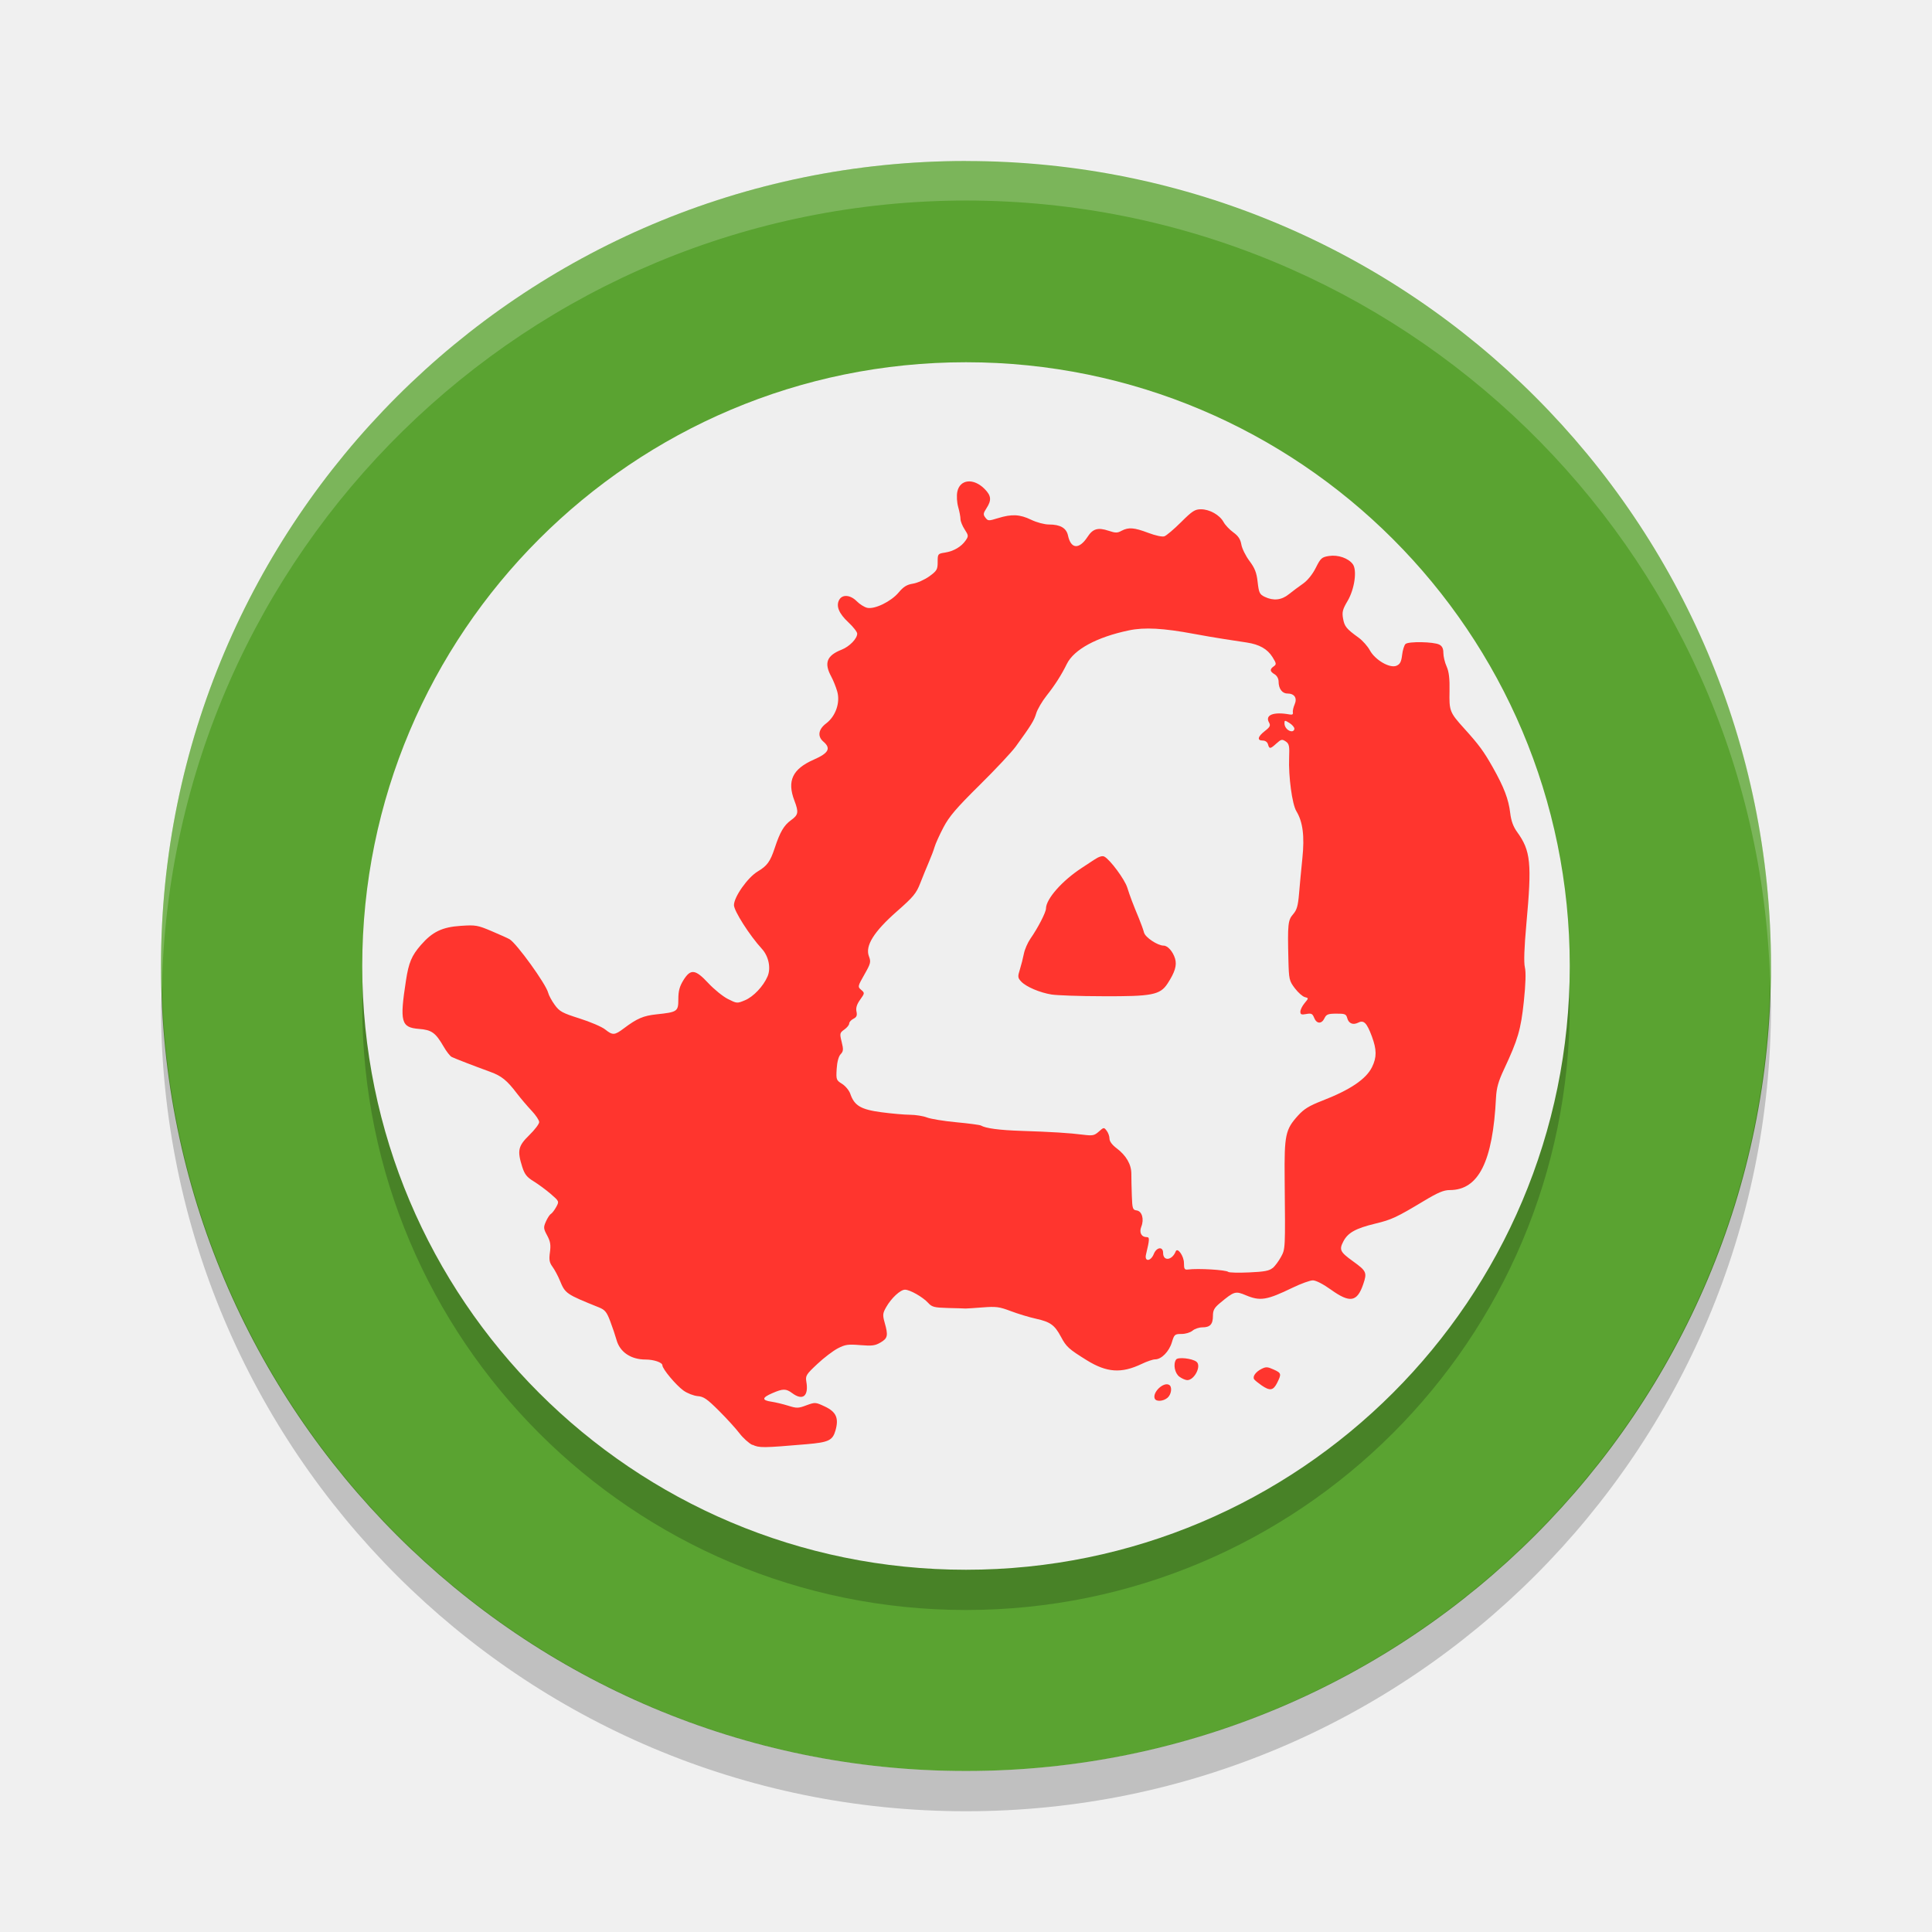
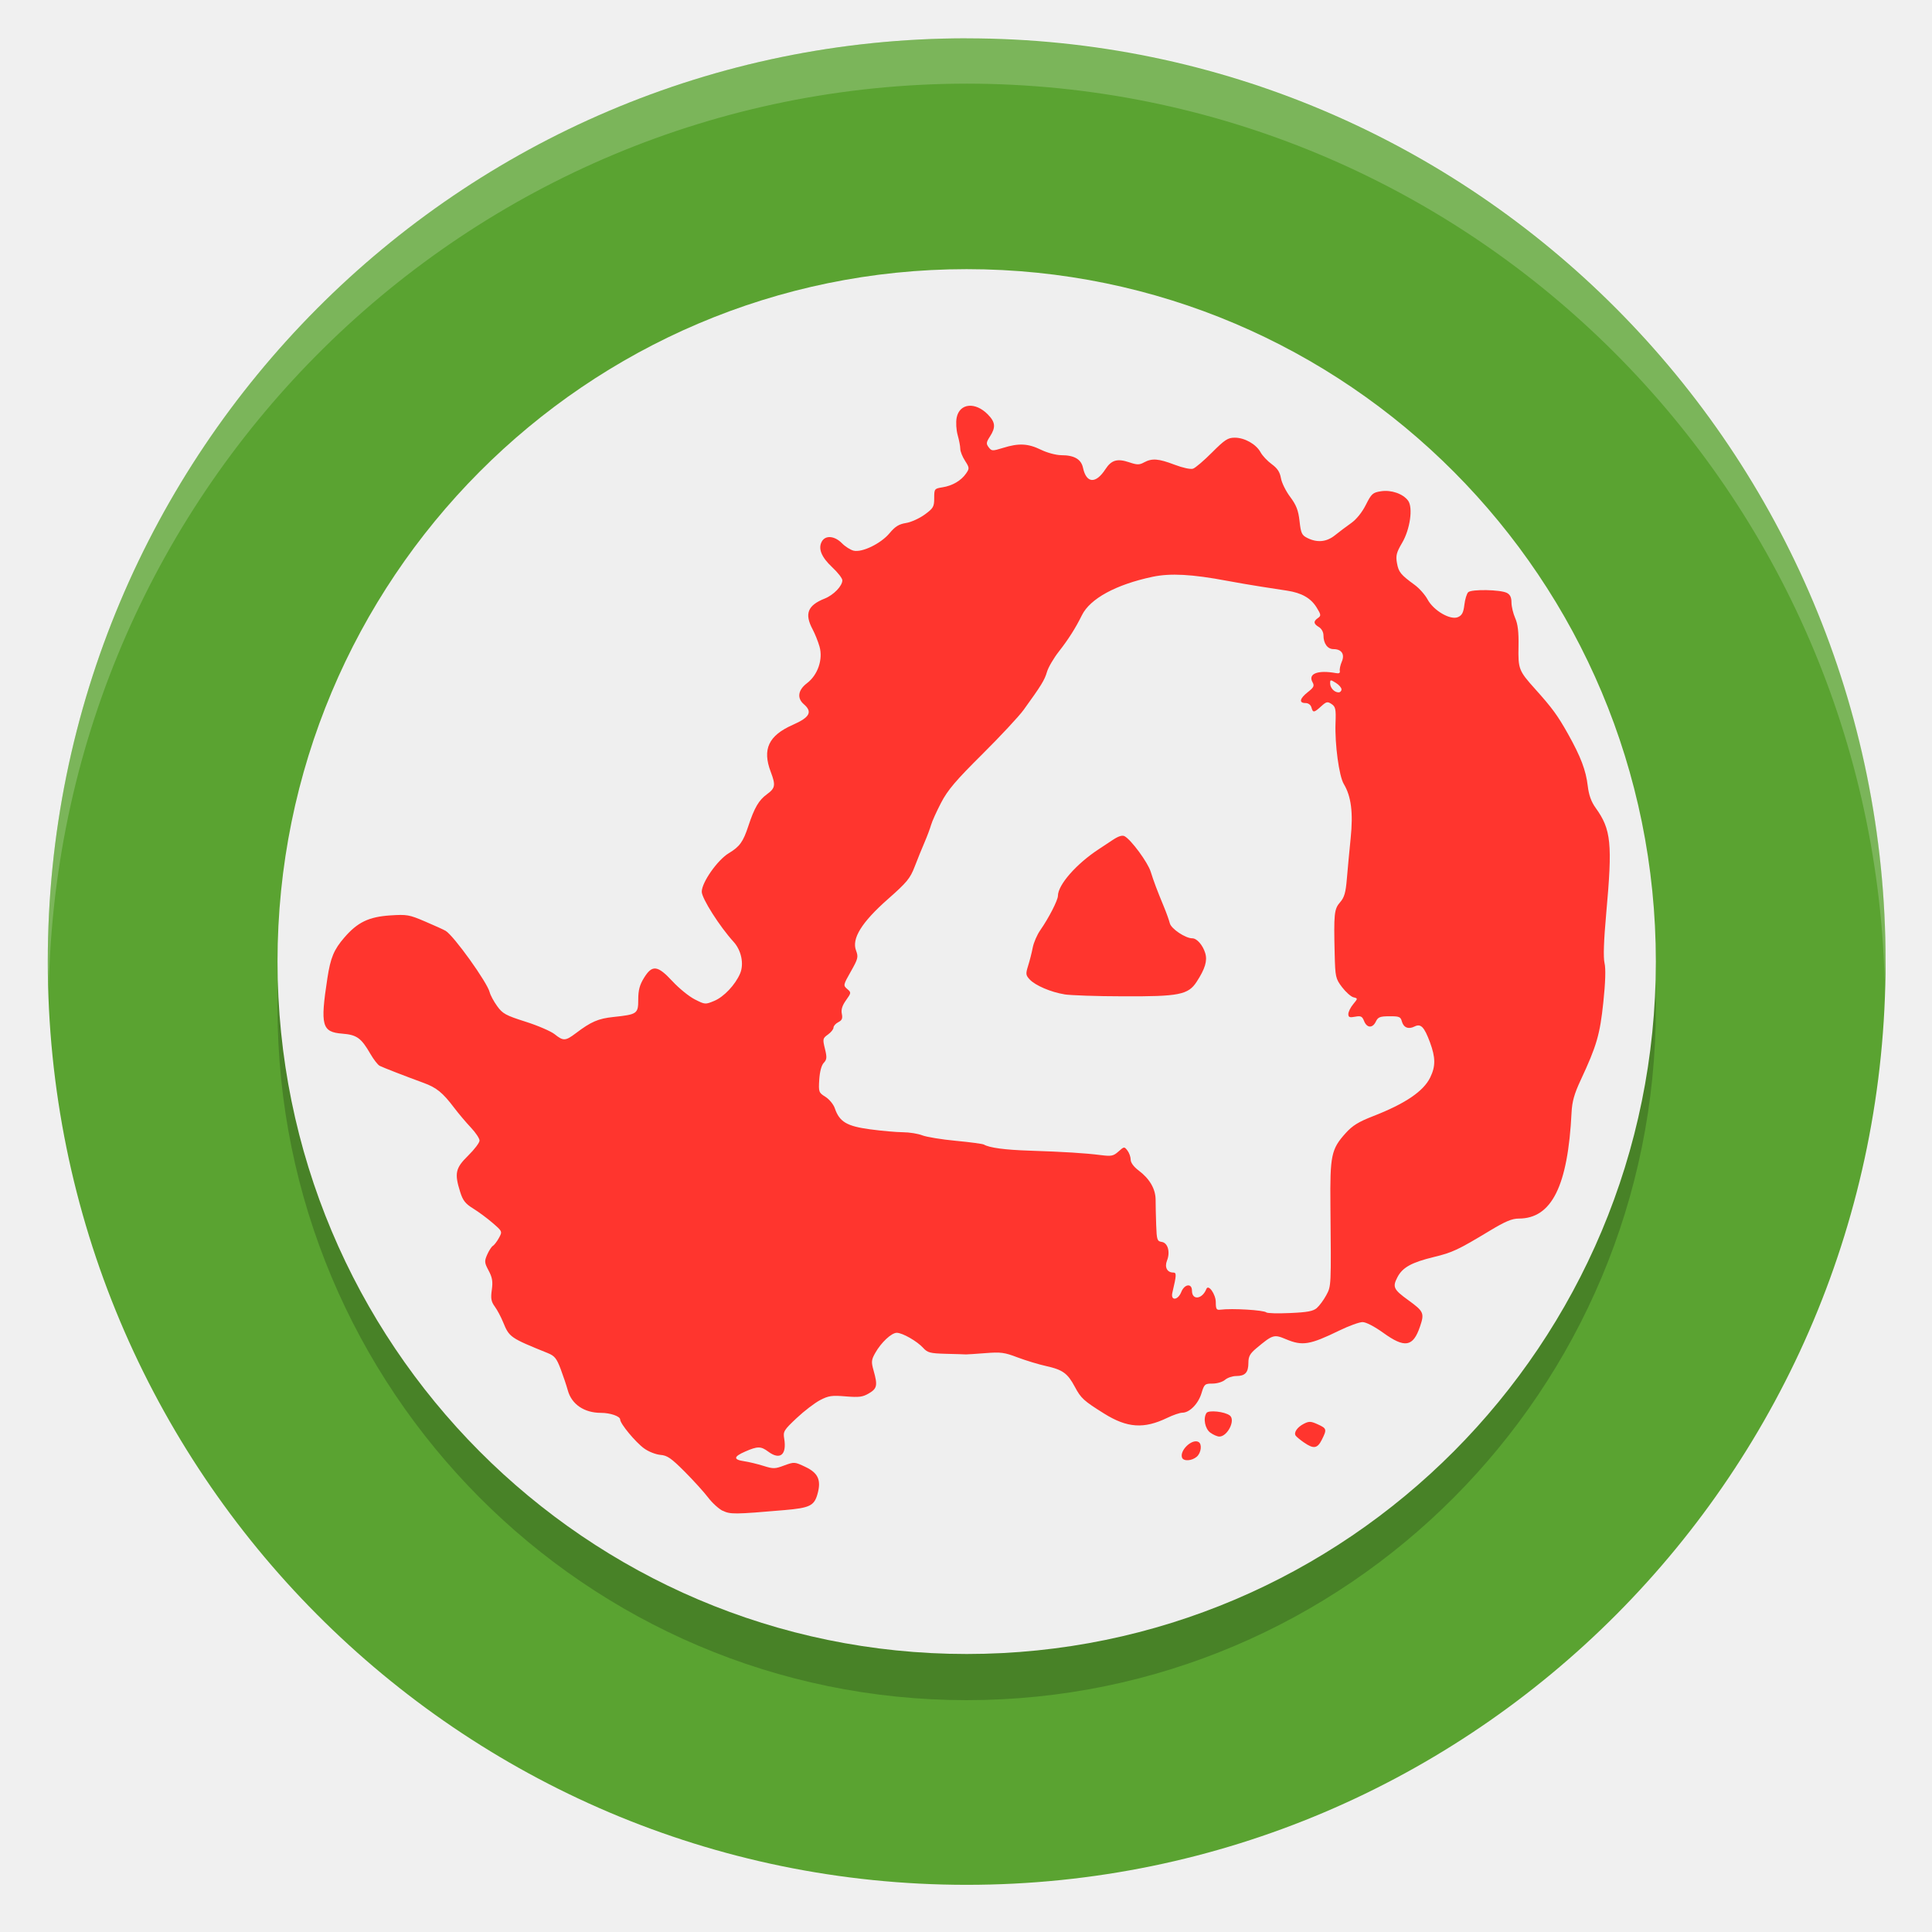
- <svg xmlns="http://www.w3.org/2000/svg" width="48" version="1.1" height="48" viewBox="0 0 48 48">
-   <g transform="translate(0 -1004.4)">
-     <circle cy="1028.4" cx="24" r="20" fill="#5aa331" />
-     <circle opacity=".2" cy="1029.4" cx="24" r="15" />
-     <circle cy="1028.4" cx="24" r="15" fill="#efefef" />
-     <path d="m18.693 1040.3c-0.087-0.043-0.232-0.173-0.321-0.29s-0.319-0.37-0.512-0.562c-0.294-0.293-0.378-0.351-0.528-0.362-0.1-0.01-0.256-0.069-0.354-0.14-0.186-0.135-0.521-0.536-0.521-0.625 0-0.071-0.213-0.144-0.42-0.144-0.363 0-0.637-0.185-0.72-0.488-0.029-0.104-0.099-0.313-0.156-0.463-0.087-0.23-0.131-0.284-0.28-0.344-0.817-0.329-0.838-0.343-0.971-0.667-0.048-0.116-0.13-0.27-0.183-0.342-0.078-0.106-0.09-0.176-0.064-0.361 0.025-0.181 0.011-0.269-0.069-0.417-0.092-0.171-0.095-0.202-0.031-0.346 0.038-0.087 0.094-0.173 0.125-0.19 0.03-0.018 0.089-0.095 0.131-0.172 0.076-0.139 0.075-0.141-0.136-0.324-0.117-0.101-0.308-0.241-0.424-0.313-0.17-0.104-0.225-0.174-0.284-0.359-0.128-0.405-0.103-0.517 0.174-0.788 0.136-0.133 0.247-0.279 0.247-0.325 0-0.046-0.085-0.173-0.188-0.282-0.103-0.109-0.268-0.303-0.366-0.431-0.247-0.325-0.381-0.433-0.661-0.535-0.409-0.149-0.88-0.331-0.958-0.37-0.041-0.02-0.132-0.137-0.202-0.259-0.2-0.344-0.296-0.414-0.611-0.438-0.446-0.035-0.483-0.173-0.324-1.202 0.068-0.444 0.141-0.618 0.369-0.88 0.287-0.331 0.531-0.449 0.998-0.479 0.364-0.024 0.412-0.016 0.759 0.131 0.204 0.086 0.405 0.177 0.448 0.202 0.175 0.102 0.906 1.115 0.959 1.33 0.016 0.064 0.089 0.2 0.163 0.301 0.119 0.164 0.186 0.201 0.618 0.338 0.266 0.084 0.551 0.206 0.633 0.271 0.189 0.151 0.235 0.148 0.463-0.023 0.331-0.249 0.486-0.316 0.814-0.351 0.522-0.055 0.543-0.07 0.543-0.379 0-0.2 0.031-0.316 0.126-0.469 0.179-0.289 0.296-0.275 0.62 0.074 0.142 0.152 0.36 0.329 0.484 0.392 0.224 0.113 0.229 0.114 0.424 0.033 0.21-0.087 0.458-0.348 0.563-0.594 0.088-0.205 0.027-0.501-0.141-0.684-0.305-0.333-0.694-0.942-0.694-1.087 0-0.203 0.342-0.687 0.589-0.835 0.237-0.142 0.312-0.245 0.425-0.586 0.131-0.397 0.228-0.562 0.404-0.689 0.183-0.132 0.194-0.196 0.084-0.485-0.188-0.492-0.048-0.787 0.483-1.02 0.368-0.161 0.431-0.28 0.237-0.446-0.153-0.131-0.126-0.307 0.07-0.454 0.235-0.178 0.352-0.516 0.274-0.792-0.032-0.111-0.099-0.28-0.151-0.375-0.181-0.335-0.109-0.519 0.262-0.665 0.194-0.077 0.385-0.274 0.385-0.397 0-0.043-0.099-0.169-0.22-0.282-0.237-0.22-0.312-0.407-0.226-0.56 0.079-0.14 0.278-0.122 0.436 0.038 0.073 0.074 0.189 0.146 0.258 0.162 0.187 0.042 0.593-0.156 0.78-0.379 0.122-0.145 0.204-0.197 0.357-0.221 0.109-0.017 0.292-0.1 0.407-0.182 0.188-0.137 0.207-0.17 0.207-0.356 0-0.201 0.004-0.207 0.181-0.234 0.217-0.034 0.406-0.145 0.514-0.301 0.074-0.107 0.073-0.125-0.024-0.274-0.057-0.087-0.104-0.203-0.104-0.258 0-0.055-0.026-0.19-0.057-0.3-0.032-0.113-0.042-0.278-0.022-0.377 0.062-0.313 0.404-0.349 0.679-0.07 0.165 0.167 0.176 0.278 0.046 0.478-0.082 0.126-0.086 0.157-0.027 0.234 0.065 0.084 0.079 0.084 0.314 0.012 0.34-0.105 0.541-0.096 0.824 0.041 0.137 0.066 0.329 0.117 0.44 0.117 0.284 0 0.434 0.088 0.474 0.274 0.073 0.34 0.278 0.352 0.488 0.03 0.13-0.2 0.258-0.236 0.522-0.148 0.169 0.057 0.219 0.057 0.321 0 0.175-0.092 0.312-0.081 0.661 0.051 0.183 0.069 0.349 0.105 0.403 0.086 0.051-0.017 0.237-0.175 0.414-0.351 0.278-0.277 0.344-0.32 0.494-0.32 0.216 0 0.466 0.141 0.562 0.317 0.04 0.074 0.15 0.19 0.243 0.257 0.123 0.089 0.177 0.171 0.199 0.302 0.017 0.099 0.107 0.282 0.201 0.407 0.134 0.179 0.178 0.291 0.204 0.525 0.03 0.265 0.049 0.306 0.173 0.366 0.216 0.105 0.417 0.085 0.6-0.062 0.089-0.072 0.247-0.189 0.35-0.261 0.116-0.081 0.239-0.232 0.321-0.396 0.122-0.243 0.149-0.267 0.331-0.295 0.222-0.034 0.478 0.054 0.589 0.204 0.111 0.15 0.043 0.622-0.13 0.914-0.123 0.207-0.141 0.277-0.112 0.437 0.035 0.197 0.08 0.253 0.387 0.475 0.099 0.072 0.224 0.213 0.278 0.313 0.131 0.242 0.498 0.455 0.663 0.384 0.088-0.038 0.119-0.098 0.139-0.267 0.014-0.12 0.052-0.243 0.084-0.273 0.072-0.068 0.699-0.057 0.84 0.015 0.071 0.036 0.101 0.098 0.101 0.207 0 0.086 0.036 0.238 0.081 0.337 0.058 0.13 0.078 0.302 0.072 0.613-0.01 0.491 0.005 0.529 0.361 0.923 0.372 0.411 0.489 0.571 0.716 0.973 0.277 0.492 0.39 0.789 0.43 1.126 0.023 0.198 0.075 0.342 0.172 0.476 0.339 0.469 0.369 0.768 0.23 2.287-0.053 0.588-0.066 0.953-0.037 1.075 0.029 0.12 0.02 0.415-0.026 0.851-0.074 0.699-0.146 0.944-0.493 1.685-0.139 0.295-0.186 0.465-0.198 0.701-0.079 1.593-0.432 2.298-1.15 2.298-0.148 0-0.291 0.06-0.631 0.264-0.691 0.415-0.81 0.471-1.216 0.569-0.487 0.117-0.683 0.226-0.795 0.441-0.109 0.209-0.083 0.263 0.237 0.494 0.338 0.243 0.355 0.281 0.256 0.571-0.151 0.443-0.33 0.473-0.798 0.138-0.195-0.14-0.377-0.234-0.453-0.234-0.07 0-0.296 0.082-0.503 0.182-0.645 0.312-0.805 0.338-1.163 0.188-0.26-0.109-0.288-0.1-0.643 0.195-0.141 0.117-0.174 0.178-0.174 0.318 0 0.209-0.071 0.285-0.265 0.285-0.081 0-0.19 0.037-0.242 0.082-0.054 0.046-0.173 0.082-0.273 0.082-0.168 0-0.181 0.011-0.241 0.21-0.069 0.228-0.259 0.421-0.415 0.421-0.054 0-0.204 0.051-0.333 0.113-0.506 0.242-0.869 0.217-1.37-0.094-0.444-0.276-0.504-0.33-0.637-0.58-0.156-0.292-0.264-0.37-0.618-0.448-0.169-0.037-0.452-0.123-0.629-0.19-0.285-0.108-0.364-0.118-0.698-0.092-0.207 0.016-0.398 0.029-0.425 0.028s-0.223-0.01-0.436-0.013c-0.344-0.01-0.399-0.024-0.494-0.128-0.132-0.145-0.452-0.327-0.575-0.327-0.115 0-0.34 0.209-0.468 0.435-0.086 0.151-0.09 0.195-0.037 0.383 0.091 0.321 0.077 0.389-0.101 0.493-0.136 0.08-0.212 0.09-0.506 0.066-0.302-0.025-0.372-0.015-0.556 0.08-0.116 0.06-0.346 0.234-0.51 0.389-0.278 0.26-0.298 0.292-0.272 0.444 0.06 0.355-0.09 0.475-0.351 0.281-0.155-0.115-0.229-0.116-0.495 0-0.259 0.111-0.266 0.176-0.025 0.211 0.102 0.015 0.29 0.06 0.418 0.1 0.215 0.067 0.251 0.067 0.455-0.01 0.218-0.079 0.226-0.078 0.458 0.031 0.281 0.132 0.35 0.288 0.264 0.592-0.071 0.25-0.169 0.297-0.719 0.344-1.087 0.093-1.178 0.094-1.344 0.013zm12.927-4.395c0.057-0.049 0.149-0.173 0.205-0.276 0.11-0.204 0.109-0.178 0.092-1.941-0.01-1.091 0.018-1.224 0.33-1.57 0.149-0.165 0.279-0.245 0.598-0.369 0.702-0.272 1.097-0.539 1.244-0.84 0.118-0.242 0.116-0.431-0.005-0.759-0.125-0.336-0.2-0.413-0.336-0.344-0.133 0.067-0.24 0.024-0.277-0.113-0.026-0.098-0.057-0.111-0.27-0.109-0.206 0-0.249 0.018-0.295 0.114-0.071 0.148-0.194 0.143-0.256-0.01-0.042-0.105-0.07-0.118-0.196-0.095-0.121 0.023-0.147 0.012-0.147-0.058 0-0.047 0.047-0.143 0.105-0.212 0.104-0.125 0.104-0.126 0.005-0.151-0.055-0.014-0.166-0.112-0.247-0.219-0.14-0.184-0.148-0.221-0.16-0.709-0.022-0.883-0.011-0.984 0.117-1.13 0.092-0.105 0.122-0.209 0.147-0.506 0.017-0.206 0.054-0.603 0.083-0.884 0.057-0.552 0.012-0.905-0.15-1.172-0.104-0.172-0.197-0.861-0.179-1.324 0.012-0.298 0-0.351-0.086-0.408-0.089-0.059-0.113-0.054-0.228 0.05-0.155 0.141-0.178 0.143-0.211 0.023-0.015-0.056-0.067-0.094-0.129-0.094-0.149 0-0.128-0.098 0.051-0.237 0.13-0.101 0.146-0.136 0.103-0.213-0.105-0.185 0.113-0.271 0.509-0.199 0.065 0.012 0.094 0 0.084-0.048-0.008-0.036 0.011-0.126 0.043-0.199 0.071-0.161-0.003-0.273-0.18-0.273-0.13 0-0.218-0.121-0.218-0.3 0-0.069-0.042-0.144-0.099-0.178-0.119-0.07-0.125-0.124-0.021-0.197 0.07-0.049 0.067-0.072-0.031-0.229-0.126-0.202-0.325-0.315-0.64-0.363-0.122-0.019-0.378-0.058-0.568-0.087-0.19-0.029-0.523-0.086-0.741-0.127-0.765-0.143-1.233-0.169-1.621-0.087-0.796 0.167-1.362 0.473-1.54 0.834-0.135 0.275-0.294 0.523-0.502 0.786-0.113 0.143-0.23 0.343-0.259 0.443-0.052 0.176-0.121 0.288-0.507 0.821-0.1 0.138-0.506 0.571-0.901 0.961-0.577 0.571-0.753 0.776-0.897 1.05-0.098 0.187-0.196 0.404-0.218 0.481-0.022 0.077-0.085 0.245-0.141 0.374s-0.152 0.365-0.215 0.526c-0.099 0.257-0.171 0.344-0.583 0.706-0.572 0.503-0.792 0.856-0.694 1.114 0.054 0.141 0.044 0.18-0.113 0.455-0.166 0.292-0.169 0.303-0.079 0.38 0.09 0.077 0.089 0.083-0.026 0.244-0.083 0.116-0.11 0.204-0.091 0.294 0.021 0.099 0.003 0.141-0.077 0.181-0.057 0.029-0.104 0.082-0.104 0.117 0 0.035-0.054 0.103-0.121 0.15-0.114 0.081-0.118 0.098-0.066 0.307 0.047 0.188 0.043 0.234-0.026 0.306-0.05 0.052-0.087 0.19-0.098 0.363-0.016 0.267-0.011 0.283 0.134 0.373 0.083 0.052 0.175 0.163 0.204 0.247 0.101 0.295 0.261 0.39 0.77 0.458 0.253 0.034 0.575 0.062 0.714 0.063 0.139 0.001 0.328 0.031 0.42 0.067s0.42 0.09 0.73 0.119c0.31 0.029 0.585 0.066 0.611 0.081 0.12 0.07 0.455 0.115 0.998 0.133 0.744 0.024 1.211 0.053 1.545 0.096 0.234 0.029 0.275 0.021 0.387-0.078 0.123-0.109 0.127-0.11 0.195-0.021 0.039 0.05 0.07 0.138 0.07 0.197 0 0.066 0.067 0.156 0.174 0.236 0.24 0.18 0.369 0.402 0.369 0.636-0 0.107 0.005 0.353 0.012 0.546 0.011 0.321 0.022 0.352 0.12 0.365 0.133 0.018 0.19 0.218 0.115 0.404-0.058 0.144 0.003 0.259 0.135 0.259 0.075 0 0.073 0.052-0.018 0.432-0.044 0.185 0.119 0.175 0.193-0.012 0.069-0.174 0.232-0.194 0.232-0.028 0 0.214 0.224 0.188 0.313-0.037 0.044-0.111 0.205 0.115 0.205 0.289 0 0.147 0.015 0.172 0.099 0.161 0.257-0.034 0.948 0.01 1 0.058 0.02 0.02 0.253 0.026 0.518 0.014 0.383-0.017 0.503-0.04 0.585-0.11zm-5.492-6.796c-0.294-0.047-0.634-0.192-0.756-0.322-0.087-0.092-0.09-0.122-0.034-0.299 0.034-0.108 0.079-0.285 0.1-0.393 0.021-0.108 0.095-0.277 0.164-0.376 0.185-0.265 0.384-0.651 0.385-0.746 0.001-0.238 0.4-0.691 0.888-1.009 0.068-0.044 0.205-0.135 0.305-0.201 0.123-0.082 0.206-0.107 0.257-0.081 0.143 0.076 0.504 0.563 0.569 0.768 0.07 0.221 0.137 0.398 0.29 0.766 0.053 0.129 0.11 0.287 0.127 0.353 0.029 0.119 0.339 0.325 0.488 0.325 0.101 0 0.23 0.147 0.283 0.322 0.05 0.165-0.003 0.339-0.187 0.621-0.184 0.281-0.385 0.32-1.61 0.314-0.572 0-1.143-0.022-1.269-0.042zm6.03-6.606c0-0.036-0.056-0.099-0.123-0.141-0.116-0.072-0.123-0.071-0.123 0.01 0 0.099 0.091 0.197 0.183 0.197 0.035 0 0.064-0.029 0.064-0.065zm-3.47 16.643c-0.059-0.156 0.221-0.42 0.359-0.339 0.081 0.047 0.057 0.237-0.04 0.32-0.106 0.091-0.287 0.102-0.318 0.019zm2.655-0.327c-0.081-0.056-0.163-0.123-0.182-0.148-0.049-0.067 0.032-0.185 0.179-0.26 0.111-0.056 0.15-0.055 0.3 0.013 0.197 0.089 0.202 0.109 0.089 0.335-0.096 0.19-0.178 0.203-0.386 0.06zm-2.04-0.214c-0.116-0.085-0.161-0.31-0.084-0.427 0.045-0.068 0.4-0.03 0.508 0.055 0.128 0.101-0.052 0.458-0.231 0.456-0.043-0.001-0.13-0.038-0.193-0.084z" fill="#ff352e" />
-     <path opacity=".2" fill="#fff" d="m24 1008.4a20 20 0 0 0 -20 20 20 20 0 0 0 0.021 0.582 20 20 0 0 1 19.979 -19.6 20 20 0 0 1 19.979 19.418 20 20 0 0 0 0.021 -0.418 20 20 0 0 0 -20 -20z" />
-     <path opacity=".2" d="m43.979 1028.8a20 20 0 0 1 -19.979 19.6 20 20 0 0 1 -19.978 -19.5 20 20 0 0 0 -0.022 0.5 20 20 0 0 0 20 20 20 20 0 0 0 20 -20 20 20 0 0 0 -0.021 -0.582z" />
-   </g>
+ <svg xmlns="http://www.w3.org/2000/svg" width="48" version="1.1" height="48" viewBox="0 0 48 48" id="svg16">
+   <defs id="defs20" />
+   <ellipse style="fill:#5aa331;stroke-width:1.144" id="circle2" cx="24.017" cy="23.89" rx="22.83" ry="22.938" />
+   <ellipse style="opacity:0.2;stroke-width:1.144" id="circle4" cx="24.017" cy="25.037" rx="17.122" ry="17.203" />
+   <ellipse style="fill:#efefef;stroke-width:1.144" id="circle6" cx="24.017" cy="23.89" rx="17.122" ry="17.203" />
+   <path style="fill:#ff352e;stroke-width:1.144" id="path8" d="m 17.959,37.538 c -0.1,-0.049 -0.265,-0.199 -0.366,-0.333 -0.102,-0.134 -0.365,-0.424 -0.584,-0.644 -0.336,-0.336 -0.432,-0.402 -0.603,-0.415 -0.115,-0.011 -0.292,-0.079 -0.404,-0.161 -0.213,-0.154 -0.594,-0.614 -0.594,-0.717 0,-0.081 -0.244,-0.166 -0.479,-0.166 -0.414,0 -0.727,-0.212 -0.822,-0.559 -0.033,-0.12 -0.113,-0.359 -0.178,-0.531 -0.1,-0.264 -0.15,-0.326 -0.32,-0.395 -0.932,-0.377 -0.956,-0.393 -1.108,-0.765 -0.054,-0.133 -0.148,-0.309 -0.209,-0.392 -0.089,-0.122 -0.103,-0.202 -0.073,-0.414 0.029,-0.208 0.012,-0.308 -0.079,-0.478 -0.105,-0.196 -0.108,-0.232 -0.036,-0.397 0.044,-0.1 0.108,-0.198 0.142,-0.218 0.034,-0.021 0.102,-0.109 0.15,-0.197 0.087,-0.16 0.086,-0.162 -0.155,-0.371 -0.134,-0.116 -0.351,-0.277 -0.484,-0.359 -0.194,-0.119 -0.257,-0.199 -0.324,-0.412 -0.146,-0.465 -0.118,-0.593 0.199,-0.904 0.155,-0.152 0.282,-0.32 0.282,-0.373 0,-0.053 -0.097,-0.198 -0.215,-0.323 -0.118,-0.125 -0.306,-0.347 -0.418,-0.495 C 10.999,27.146 10.846,27.022 10.527,26.905 10.06,26.734 9.522,26.525 9.433,26.48 9.387,26.457 9.283,26.323 9.202,26.183 8.974,25.788 8.864,25.709 8.504,25.681 7.996,25.641 7.953,25.482 8.134,24.303 8.212,23.794 8.295,23.594 8.555,23.293 8.883,22.913 9.161,22.779 9.694,22.743 10.11,22.716 10.165,22.725 10.56,22.894 c 0.232,0.099 0.463,0.203 0.511,0.232 0.2,0.117 1.034,1.279 1.095,1.526 0.018,0.073 0.102,0.229 0.186,0.345 0.136,0.189 0.213,0.23 0.706,0.387 0.304,0.096 0.629,0.237 0.722,0.311 0.216,0.173 0.268,0.17 0.528,-0.026 0.378,-0.286 0.555,-0.362 0.929,-0.402 0.596,-0.063 0.62,-0.08 0.62,-0.435 0,-0.23 0.035,-0.362 0.143,-0.537 0.204,-0.331 0.337,-0.315 0.708,0.085 0.162,0.175 0.411,0.377 0.553,0.449 0.255,0.13 0.262,0.13 0.484,0.038 0.24,-0.1 0.523,-0.4 0.643,-0.681 0.1,-0.235 0.031,-0.574 -0.161,-0.785 -0.348,-0.382 -0.792,-1.081 -0.792,-1.246 0,-0.232 0.39,-0.788 0.672,-0.958 0.271,-0.163 0.356,-0.281 0.485,-0.673 0.15,-0.455 0.26,-0.644 0.461,-0.79 0.209,-0.152 0.222,-0.225 0.096,-0.557 -0.214,-0.564 -0.055,-0.903 0.551,-1.17 0.42,-0.185 0.492,-0.321 0.27,-0.512 -0.174,-0.15 -0.144,-0.352 0.079,-0.521 0.269,-0.204 0.402,-0.592 0.312,-0.909 -0.036,-0.127 -0.114,-0.321 -0.172,-0.43 -0.206,-0.385 -0.124,-0.595 0.299,-0.763 0.222,-0.088 0.44,-0.314 0.44,-0.455 0,-0.049 -0.113,-0.194 -0.251,-0.323 -0.271,-0.253 -0.357,-0.467 -0.258,-0.642 0.09,-0.16 0.317,-0.14 0.498,0.044 0.083,0.085 0.216,0.168 0.294,0.186 0.213,0.048 0.677,-0.179 0.89,-0.435 0.139,-0.167 0.233,-0.225 0.408,-0.253 0.125,-0.019 0.334,-0.115 0.464,-0.209 0.215,-0.157 0.237,-0.194 0.237,-0.409 0,-0.23 0.005,-0.237 0.206,-0.269 0.248,-0.039 0.464,-0.166 0.587,-0.345 0.085,-0.123 0.083,-0.143 -0.027,-0.314 -0.065,-0.1 -0.118,-0.233 -0.118,-0.295 0,-0.063 -0.029,-0.217 -0.065,-0.344 -0.036,-0.13 -0.047,-0.319 -0.025,-0.432 0.071,-0.359 0.461,-0.4 0.775,-0.08 0.188,0.192 0.2,0.319 0.052,0.548 -0.094,0.145 -0.098,0.181 -0.031,0.268 0.074,0.096 0.091,0.096 0.359,0.014 0.389,-0.121 0.617,-0.11 0.94,0.047 0.156,0.076 0.376,0.134 0.503,0.135 0.324,0 0.496,0.101 0.541,0.314 0.084,0.389 0.317,0.404 0.557,0.034 0.149,-0.229 0.295,-0.271 0.595,-0.17 0.193,0.065 0.25,0.065 0.366,0 0.2,-0.106 0.356,-0.093 0.755,0.058 0.209,0.079 0.398,0.12 0.461,0.099 0.058,-0.019 0.271,-0.201 0.472,-0.403 0.317,-0.317 0.393,-0.367 0.564,-0.367 0.247,2.3e-4 0.532,0.162 0.642,0.364 0.046,0.085 0.171,0.217 0.277,0.294 0.14,0.102 0.202,0.196 0.228,0.346 0.019,0.114 0.122,0.324 0.23,0.467 0.153,0.205 0.203,0.334 0.233,0.603 0.034,0.304 0.056,0.35 0.198,0.42 0.246,0.121 0.476,0.097 0.684,-0.071 0.102,-0.083 0.282,-0.217 0.399,-0.3 0.132,-0.093 0.272,-0.267 0.366,-0.454 0.14,-0.278 0.171,-0.306 0.377,-0.338 0.254,-0.039 0.546,0.062 0.673,0.234 0.126,0.172 0.049,0.713 -0.149,1.048 -0.14,0.238 -0.161,0.317 -0.128,0.501 0.04,0.226 0.092,0.29 0.442,0.545 0.113,0.083 0.256,0.244 0.318,0.359 0.149,0.278 0.568,0.522 0.756,0.44 0.1,-0.044 0.136,-0.112 0.159,-0.306 0.016,-0.138 0.059,-0.278 0.096,-0.313 0.082,-0.078 0.798,-0.065 0.959,0.017 0.081,0.041 0.115,0.112 0.115,0.238 0,0.099 0.042,0.273 0.092,0.387 0.066,0.149 0.09,0.347 0.083,0.703 -0.011,0.563 0.006,0.607 0.412,1.059 0.424,0.472 0.558,0.655 0.817,1.116 0.316,0.564 0.446,0.905 0.491,1.292 0.027,0.227 0.086,0.393 0.196,0.546 0.387,0.538 0.421,0.88 0.263,2.623 -0.061,0.674 -0.075,1.093 -0.042,1.233 0.033,0.138 0.023,0.476 -0.03,0.976 -0.084,0.802 -0.166,1.083 -0.563,1.933 -0.158,0.339 -0.213,0.533 -0.226,0.804 -0.091,1.827 -0.493,2.635 -1.312,2.635 -0.169,0 -0.333,0.069 -0.721,0.303 -0.789,0.476 -0.925,0.54 -1.388,0.652 -0.556,0.135 -0.78,0.259 -0.907,0.505 -0.124,0.24 -0.095,0.302 0.271,0.567 0.385,0.279 0.405,0.323 0.292,0.655 -0.172,0.508 -0.377,0.543 -0.911,0.158 -0.223,-0.16 -0.431,-0.268 -0.517,-0.268 -0.08,0 -0.338,0.094 -0.575,0.209 -0.736,0.358 -0.919,0.388 -1.328,0.216 -0.297,-0.125 -0.328,-0.115 -0.734,0.224 -0.16,0.134 -0.199,0.205 -0.199,0.364 0,0.24 -0.081,0.327 -0.303,0.327 -0.092,0 -0.217,0.042 -0.277,0.094 -0.061,0.053 -0.198,0.094 -0.311,0.094 -0.191,0 -0.206,0.013 -0.275,0.241 -0.079,0.261 -0.296,0.482 -0.474,0.482 -0.061,0 -0.232,0.058 -0.38,0.13 -0.577,0.278 -0.992,0.249 -1.564,-0.108 -0.507,-0.317 -0.575,-0.378 -0.728,-0.665 -0.178,-0.334 -0.301,-0.424 -0.706,-0.514 -0.193,-0.042 -0.516,-0.141 -0.718,-0.217 -0.325,-0.124 -0.416,-0.136 -0.796,-0.106 -0.236,0.018 -0.455,0.033 -0.486,0.032 -0.031,-0.001 -0.255,-0.011 -0.498,-0.015 -0.393,-0.011 -0.455,-0.028 -0.564,-0.147 -0.151,-0.167 -0.516,-0.375 -0.656,-0.375 -0.131,0 -0.388,0.24 -0.534,0.499 -0.098,0.173 -0.103,0.223 -0.042,0.439 0.104,0.368 0.088,0.446 -0.115,0.566 -0.156,0.092 -0.242,0.103 -0.578,0.076 -0.345,-0.029 -0.425,-0.017 -0.635,0.092 -0.132,0.069 -0.395,0.269 -0.583,0.446 -0.317,0.298 -0.34,0.335 -0.31,0.509 0.068,0.407 -0.103,0.545 -0.401,0.322 -0.177,-0.132 -0.261,-0.133 -0.565,0 -0.295,0.128 -0.304,0.202 -0.028,0.242 0.116,0.017 0.331,0.069 0.478,0.115 0.245,0.077 0.287,0.077 0.519,-0.011 0.249,-0.091 0.258,-0.089 0.522,0.036 0.321,0.152 0.4,0.33 0.301,0.679 -0.081,0.287 -0.193,0.341 -0.82,0.395 -1.241,0.107 -1.345,0.108 -1.534,0.015 z m 14.756,-5.04 c 0.065,-0.056 0.17,-0.198 0.234,-0.316 0.126,-0.234 0.124,-0.204 0.105,-2.227 -0.012,-1.251 0.02,-1.404 0.377,-1.801 0.17,-0.189 0.318,-0.281 0.683,-0.423 0.801,-0.312 1.252,-0.618 1.42,-0.963 0.135,-0.277 0.133,-0.494 -0.006,-0.87 -0.143,-0.386 -0.228,-0.474 -0.384,-0.395 -0.152,0.077 -0.274,0.028 -0.316,-0.129 -0.03,-0.112 -0.065,-0.127 -0.308,-0.125 -0.235,0 -0.284,0.021 -0.337,0.131 -0.081,0.17 -0.222,0.164 -0.292,-0.011 -0.048,-0.12 -0.08,-0.136 -0.224,-0.109 -0.138,0.026 -0.168,0.014 -0.168,-0.067 0,-0.054 0.054,-0.164 0.12,-0.243 0.119,-0.144 0.119,-0.145 0.006,-0.173 -0.062,-0.016 -0.189,-0.129 -0.282,-0.251 -0.16,-0.211 -0.169,-0.254 -0.183,-0.813 -0.025,-1.013 -0.013,-1.128 0.134,-1.296 0.105,-0.12 0.14,-0.24 0.168,-0.58 0.02,-0.236 0.062,-0.692 0.095,-1.014 0.065,-0.633 0.013,-1.038 -0.171,-1.345 -0.118,-0.197 -0.225,-0.988 -0.205,-1.518 0.013,-0.342 0,-0.402 -0.098,-0.468 -0.102,-0.068 -0.129,-0.062 -0.26,0.057 -0.177,0.161 -0.203,0.164 -0.241,0.026 -0.018,-0.064 -0.077,-0.108 -0.147,-0.108 -0.17,0 -0.146,-0.112 0.058,-0.272 0.148,-0.116 0.167,-0.155 0.117,-0.244 -0.12,-0.213 0.129,-0.31 0.581,-0.228 0.075,0.014 0.107,0 0.096,-0.055 -0.009,-0.041 0.013,-0.144 0.049,-0.228 0.081,-0.185 -0.004,-0.313 -0.206,-0.313 -0.148,0 -0.249,-0.139 -0.249,-0.344 0,-0.079 -0.048,-0.165 -0.113,-0.204 -0.136,-0.08 -0.142,-0.143 -0.023,-0.225 0.08,-0.056 0.077,-0.083 -0.035,-0.263 -0.143,-0.231 -0.371,-0.361 -0.731,-0.416 -0.139,-0.022 -0.431,-0.067 -0.648,-0.1 -0.217,-0.033 -0.597,-0.099 -0.845,-0.145 -0.873,-0.164 -1.407,-0.193 -1.85,-0.1 -0.909,0.192 -1.554,0.543 -1.757,0.956 -0.155,0.315 -0.335,0.599 -0.572,0.901 -0.129,0.165 -0.263,0.393 -0.296,0.508 -0.059,0.202 -0.138,0.331 -0.579,0.941 -0.115,0.159 -0.577,0.655 -1.028,1.103 -0.659,0.654 -0.86,0.891 -1.023,1.205 -0.112,0.215 -0.224,0.463 -0.249,0.552 -0.025,0.088 -0.097,0.281 -0.161,0.429 -0.064,0.147 -0.174,0.419 -0.245,0.604 -0.113,0.295 -0.195,0.394 -0.666,0.809 -0.653,0.576 -0.904,0.982 -0.792,1.277 0.061,0.161 0.05,0.206 -0.129,0.521 -0.19,0.335 -0.193,0.347 -0.09,0.435 0.102,0.088 0.102,0.095 -0.03,0.28 -0.095,0.133 -0.126,0.234 -0.104,0.337 0.024,0.114 0.004,0.162 -0.088,0.208 -0.065,0.033 -0.119,0.094 -0.119,0.135 0,0.04 -0.062,0.118 -0.138,0.172 -0.13,0.093 -0.134,0.112 -0.075,0.352 0.053,0.216 0.049,0.268 -0.029,0.351 -0.057,0.06 -0.099,0.218 -0.112,0.417 -0.019,0.307 -0.012,0.324 0.153,0.427 0.095,0.06 0.2,0.186 0.233,0.283 0.116,0.339 0.297,0.447 0.879,0.525 0.289,0.039 0.656,0.071 0.815,0.072 0.159,0.001 0.375,0.036 0.479,0.077 0.105,0.041 0.48,0.103 0.834,0.136 0.354,0.033 0.668,0.076 0.697,0.093 0.137,0.08 0.519,0.132 1.139,0.152 0.849,0.028 1.382,0.061 1.764,0.11 0.267,0.033 0.314,0.024 0.441,-0.089 0.14,-0.125 0.145,-0.126 0.223,-0.024 0.044,0.057 0.08,0.159 0.08,0.225 0,0.076 0.076,0.179 0.199,0.271 0.274,0.206 0.421,0.461 0.421,0.729 -1.95e-4,0.123 0.006,0.405 0.014,0.626 0.013,0.368 0.025,0.403 0.137,0.419 0.152,0.021 0.217,0.25 0.132,0.463 -0.066,0.166 0.004,0.298 0.154,0.298 0.086,0 0.083,0.06 -0.02,0.496 -0.051,0.212 0.136,0.201 0.221,-0.014 0.079,-0.199 0.265,-0.222 0.265,-0.032 0,0.246 0.256,0.216 0.358,-0.042 0.05,-0.128 0.234,0.132 0.234,0.331 0,0.168 0.017,0.197 0.113,0.184 0.293,-0.039 1.082,0.011 1.142,0.067 0.023,0.023 0.289,0.03 0.591,0.016 0.437,-0.019 0.574,-0.046 0.668,-0.127 z m -6.269,-7.794 c -0.336,-0.054 -0.724,-0.22 -0.863,-0.369 -0.099,-0.106 -0.103,-0.139 -0.039,-0.343 0.039,-0.124 0.091,-0.327 0.114,-0.45 0.024,-0.124 0.108,-0.318 0.187,-0.431 0.212,-0.304 0.439,-0.746 0.439,-0.856 0.002,-0.273 0.457,-0.792 1.014,-1.157 0.077,-0.05 0.234,-0.154 0.348,-0.23 0.141,-0.094 0.235,-0.123 0.293,-0.093 0.163,0.087 0.575,0.646 0.649,0.88 0.08,0.253 0.156,0.456 0.331,0.879 0.061,0.147 0.126,0.329 0.145,0.405 0.034,0.136 0.387,0.373 0.557,0.373 0.115,0 0.263,0.169 0.323,0.369 0.057,0.189 -0.004,0.389 -0.214,0.712 -0.21,0.322 -0.439,0.367 -1.837,0.36 -0.653,0 -1.305,-0.025 -1.449,-0.048 z m 6.883,-7.577 c 0,-0.041 -0.063,-0.114 -0.141,-0.162 -0.133,-0.083 -0.141,-0.081 -0.141,0.011 0,0.114 0.104,0.226 0.209,0.226 0.04,0 0.073,-0.033 0.073,-0.075 z M 29.368,36.215 c -0.067,-0.178 0.252,-0.481 0.41,-0.389 0.092,0.054 0.065,0.271 -0.046,0.367 -0.122,0.104 -0.328,0.117 -0.364,0.022 z m 3.031,-0.375 c -0.093,-0.064 -0.186,-0.141 -0.207,-0.17 -0.056,-0.077 0.037,-0.213 0.204,-0.298 0.127,-0.064 0.172,-0.063 0.343,0.015 0.225,0.102 0.231,0.125 0.101,0.384 -0.109,0.218 -0.204,0.233 -0.44,0.069 z m -2.328,-0.245 c -0.133,-0.097 -0.184,-0.356 -0.096,-0.49 0.051,-0.078 0.457,-0.034 0.58,0.063 0.147,0.116 -0.06,0.526 -0.263,0.523 -0.049,-6.89e-4 -0.149,-0.044 -0.22,-0.096 z" />
+   <path style="opacity:0.2;fill:#ffffff;stroke-width:1.144" id="path10" d="M 24.017,0.952 A 22.83,22.938 0 0 0 1.187,23.89 22.83,22.938 0 0 0 1.212,24.557 22.83,22.938 0 0 1 24.018,2.078 22.83,22.938 0 0 1 46.824,24.349 22.83,22.938 0 0 0 46.848,23.869 22.83,22.938 0 0 0 24.018,0.931 Z" />
</svg>
